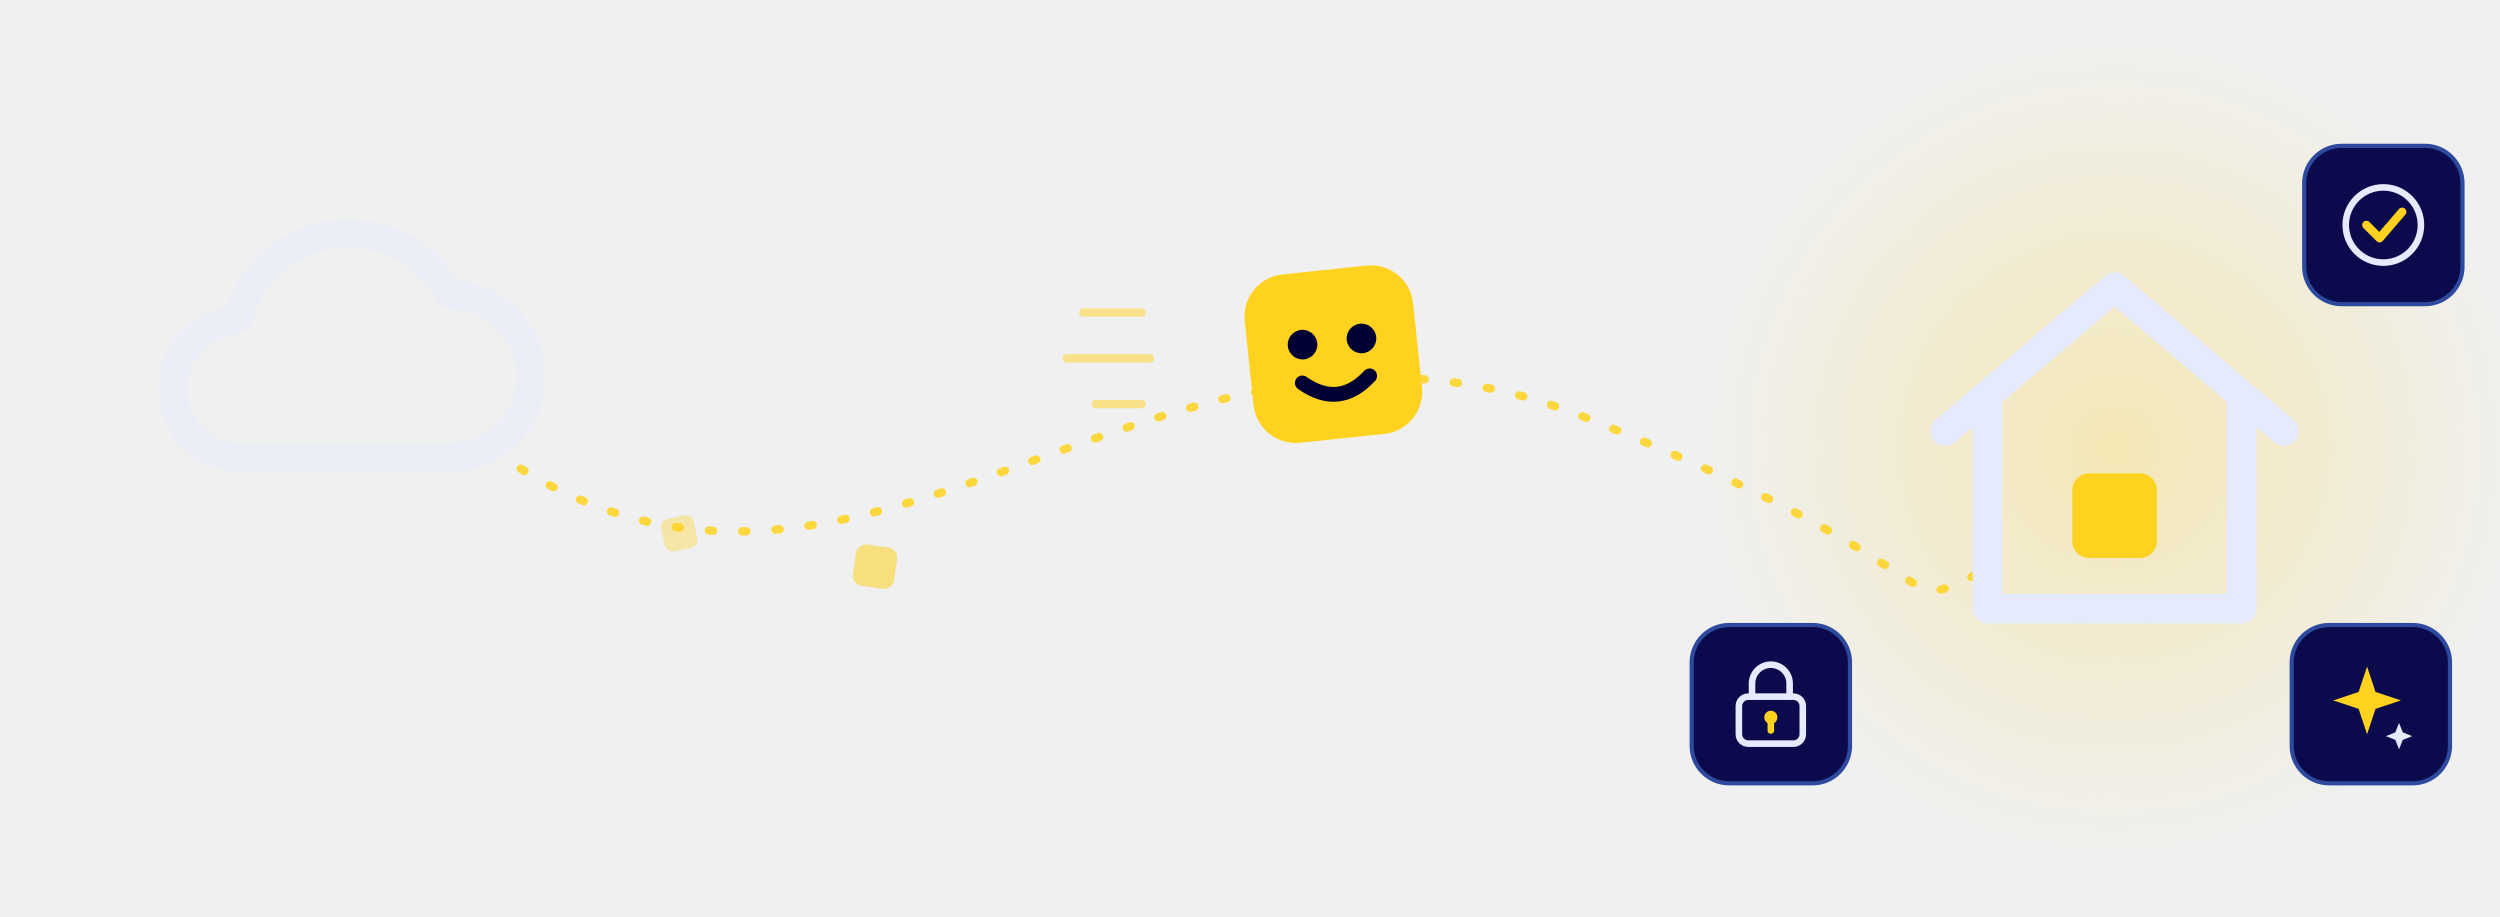
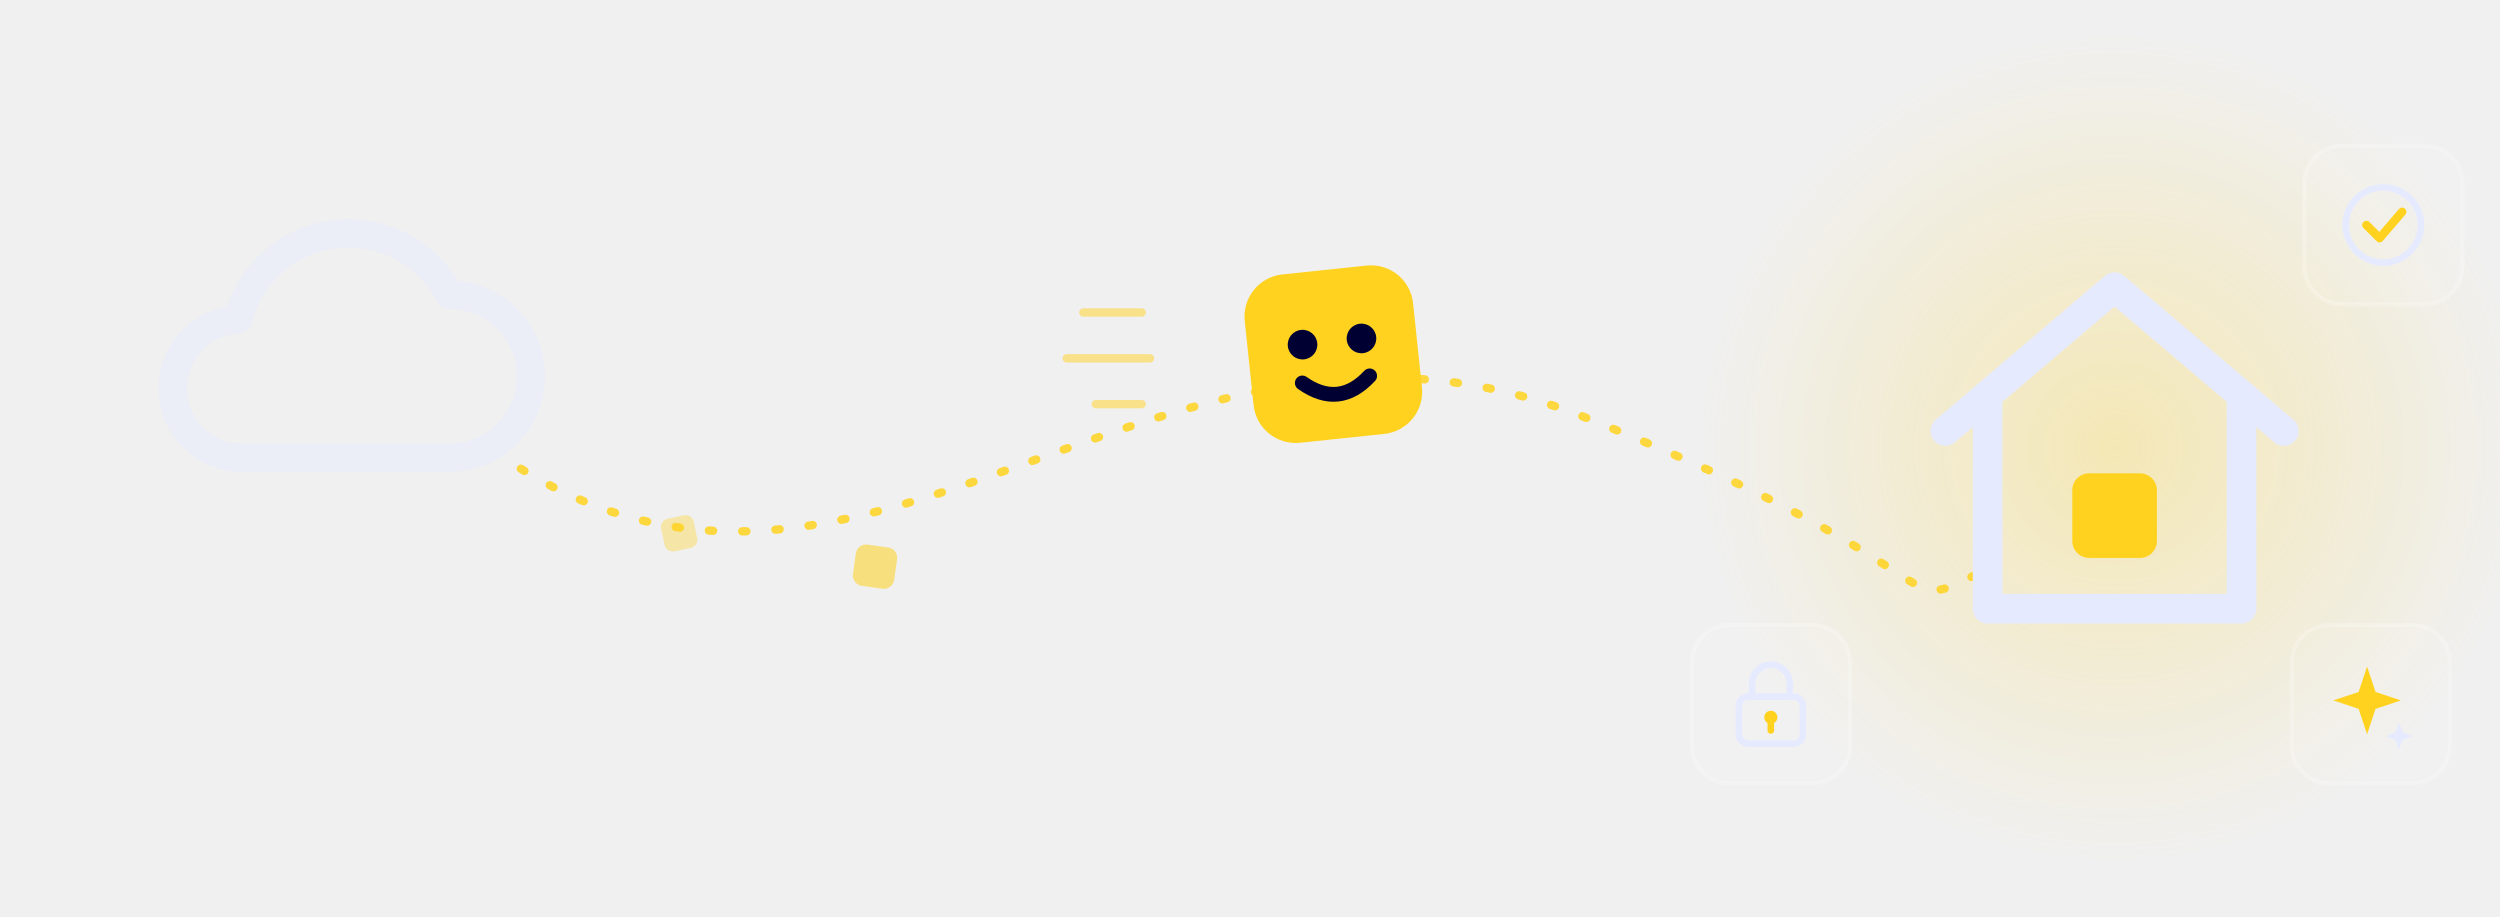
<svg xmlns="http://www.w3.org/2000/svg" viewBox="0 0 1200 440">
  <defs>
    <radialGradient id="warm">
      <stop offset="0" stop-color="#ffd21f" stop-opacity=".28" />
      <stop offset="1" stop-color="#ffd21f" stop-opacity="0" />
    </radialGradient>
  </defs>
  <g opacity=".45">
    <svg x="40" y="40" width="250" height="250" viewBox="0 0 64 64">
      <path d="M20 46 H45 A10 10 0 0 0 45 26 A14 14 0 0 0 19 29 A8.5 8.5 0 0 0 20 46 Z" fill="none" stroke="#e6eaff" stroke-width="3.5" stroke-linecap="round" stroke-linejoin="round" />
    </svg>
  </g>
  <path d="M250 225 C 420 330, 560 120, 760 200 S 900 300, 960 270" fill="none" stroke="#ffd21f" stroke-width="4" stroke-linecap="round" stroke-dasharray="2 14" opacity=".85" />
  <rect x="318" y="248" width="16" height="16" rx="4" fill="#ffd21f" opacity=".35" transform="rotate(-12 326 256)" />
  <rect x="410" y="262" width="20" height="20" rx="5" fill="#ffd21f" opacity=".55" transform="rotate(8 420 272)" />
  <g transform="rotate(-6 640 170)">
    <svg x="575" y="105" width="130" height="130" viewBox="0 0 64 64">
      <rect x="12" y="12" width="40" height="40" rx="10" fill="#ffd21f" />
      <circle cx="25" cy="29" r="3.5" fill="#000033" />
      <circle cx="39" cy="29" r="3.5" fill="#000033" />
      <path d="M24 38 Q32 45 40 38" stroke="#000033" stroke-width="3.5" fill="none" stroke-linecap="round" />
    </svg>
  </g>
  <path d="M548 150 H520 M552 172 H512 M548 194 H526" stroke="#ffd21f" stroke-width="4" stroke-linecap="round" opacity=".5" />
  <circle cx="1015" cy="215" r="200" fill="url(#warm)" />
  <svg x="885" y="85" width="260" height="260" viewBox="0 0 64 64">
    <path d="M12 30 L32 13 L52 30" fill="none" stroke="#e6eaff" stroke-width="3.5" stroke-linecap="round" stroke-linejoin="round" />
    <path d="M17 26 V51 H47 V26" fill="none" stroke="#e6eaff" stroke-width="3.5" stroke-linecap="round" stroke-linejoin="round" />
    <rect x="27" y="35" width="10" height="10" rx="2" fill="#ffd21f" />
  </svg>
-   <rect x="812" y="300" width="76" height="76" rx="18" fill="#0a0a4c" stroke="#2e4a9e" stroke-width="2" />
+   <rect x="812" y="300" width="76" height="76" rx="18" fill="#ffffff" fill-opacity=".07" stroke="#ffffff" stroke-opacity=".22" stroke-width="2" />
  <svg x="821.12" y="309.12" width="57.76" height="57.76" viewBox="0 0 64 64">
    <rect x="15" y="28" width="34" height="25" rx="5" fill="none" stroke="#e6eaff" stroke-width="3.5" stroke-linecap="round" stroke-linejoin="round" />
    <path d="M22 28 V21 A10 10 0 0 1 42 21 V28" fill="none" stroke="#e6eaff" stroke-width="3.5" stroke-linecap="round" stroke-linejoin="round" />
    <circle cx="32" cy="39" r="3.5" fill="#ffd21f" />
    <path d="M32 41 V46" stroke="#ffd21f" stroke-width="3.5" stroke-linecap="round" />
  </svg>
-   <rect x="1106" y="70" width="76" height="76" rx="18" fill="#0a0a4c" stroke="#2e4a9e" stroke-width="2" />
+   <rect x="1106" y="70" width="76" height="76" rx="18" fill="#ffffff" fill-opacity=".07" stroke="#ffffff" stroke-opacity=".22" stroke-width="2" />
  <svg x="1115.12" y="79.12" width="57.76" height="57.76" viewBox="0 0 64 64">
    <circle cx="32" cy="32" r="20" fill="none" stroke="#e6eaff" stroke-width="3.5" stroke-linecap="round" stroke-linejoin="round" />
    <path d="M23 32 L30 39 L42 25" fill="none" stroke="#ffd21f" stroke-width="4.5" stroke-linecap="round" stroke-linejoin="round" />
  </svg>
-   <rect x="1100" y="300" width="76" height="76" rx="18" fill="#0a0a4c" stroke="#2e4a9e" stroke-width="2" />
+   <rect x="1100" y="300" width="76" height="76" rx="18" fill="#ffffff" fill-opacity=".07" stroke="#ffffff" stroke-opacity=".22" stroke-width="2" />
  <svg x="1109.12" y="309.12" width="57.76" height="57.76" viewBox="0 0 64 64">
    <path d="M30 12 L34.5 25.5 L48 30 L34.5 34.5 L30 48 L25.5 34.5 L12 30 L25.5 25.5 Z" fill="#ffd21f" />
    <path d="M47 42 L49 47 L54 49 L49 51 L47 56 L45 51 L40 49 L45 47 Z" fill="#e6eaff" />
  </svg>
</svg>
